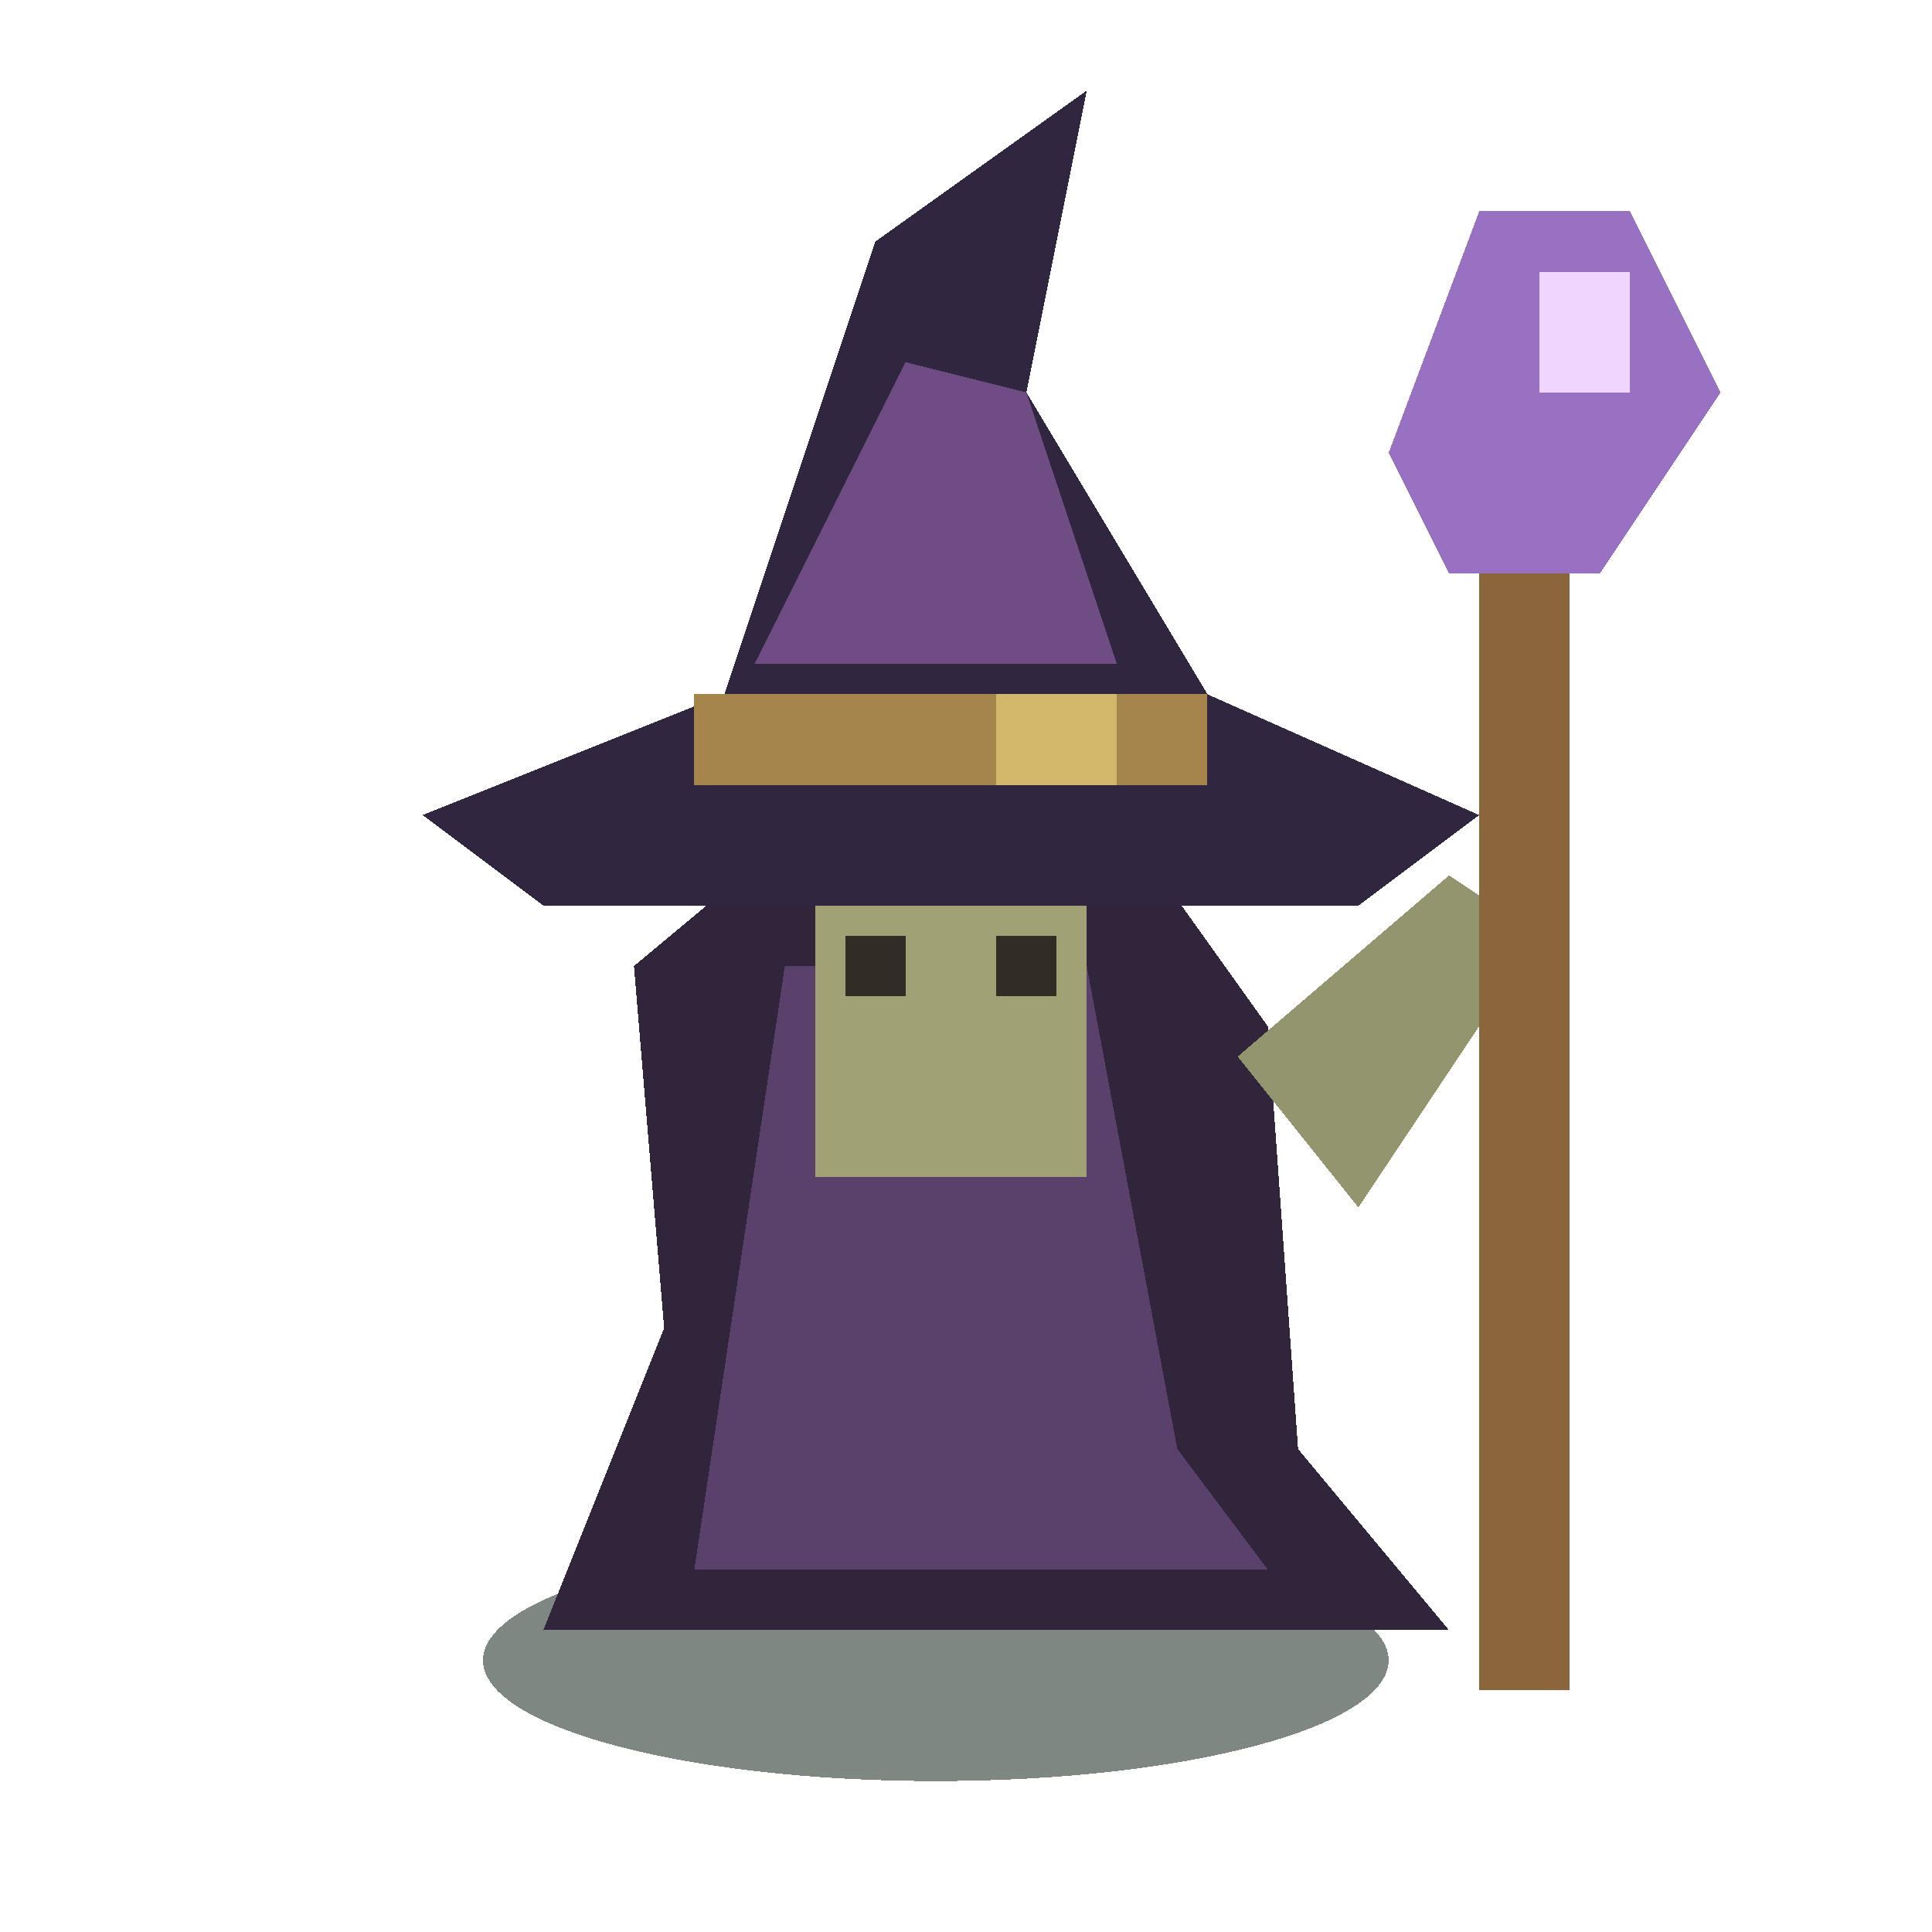
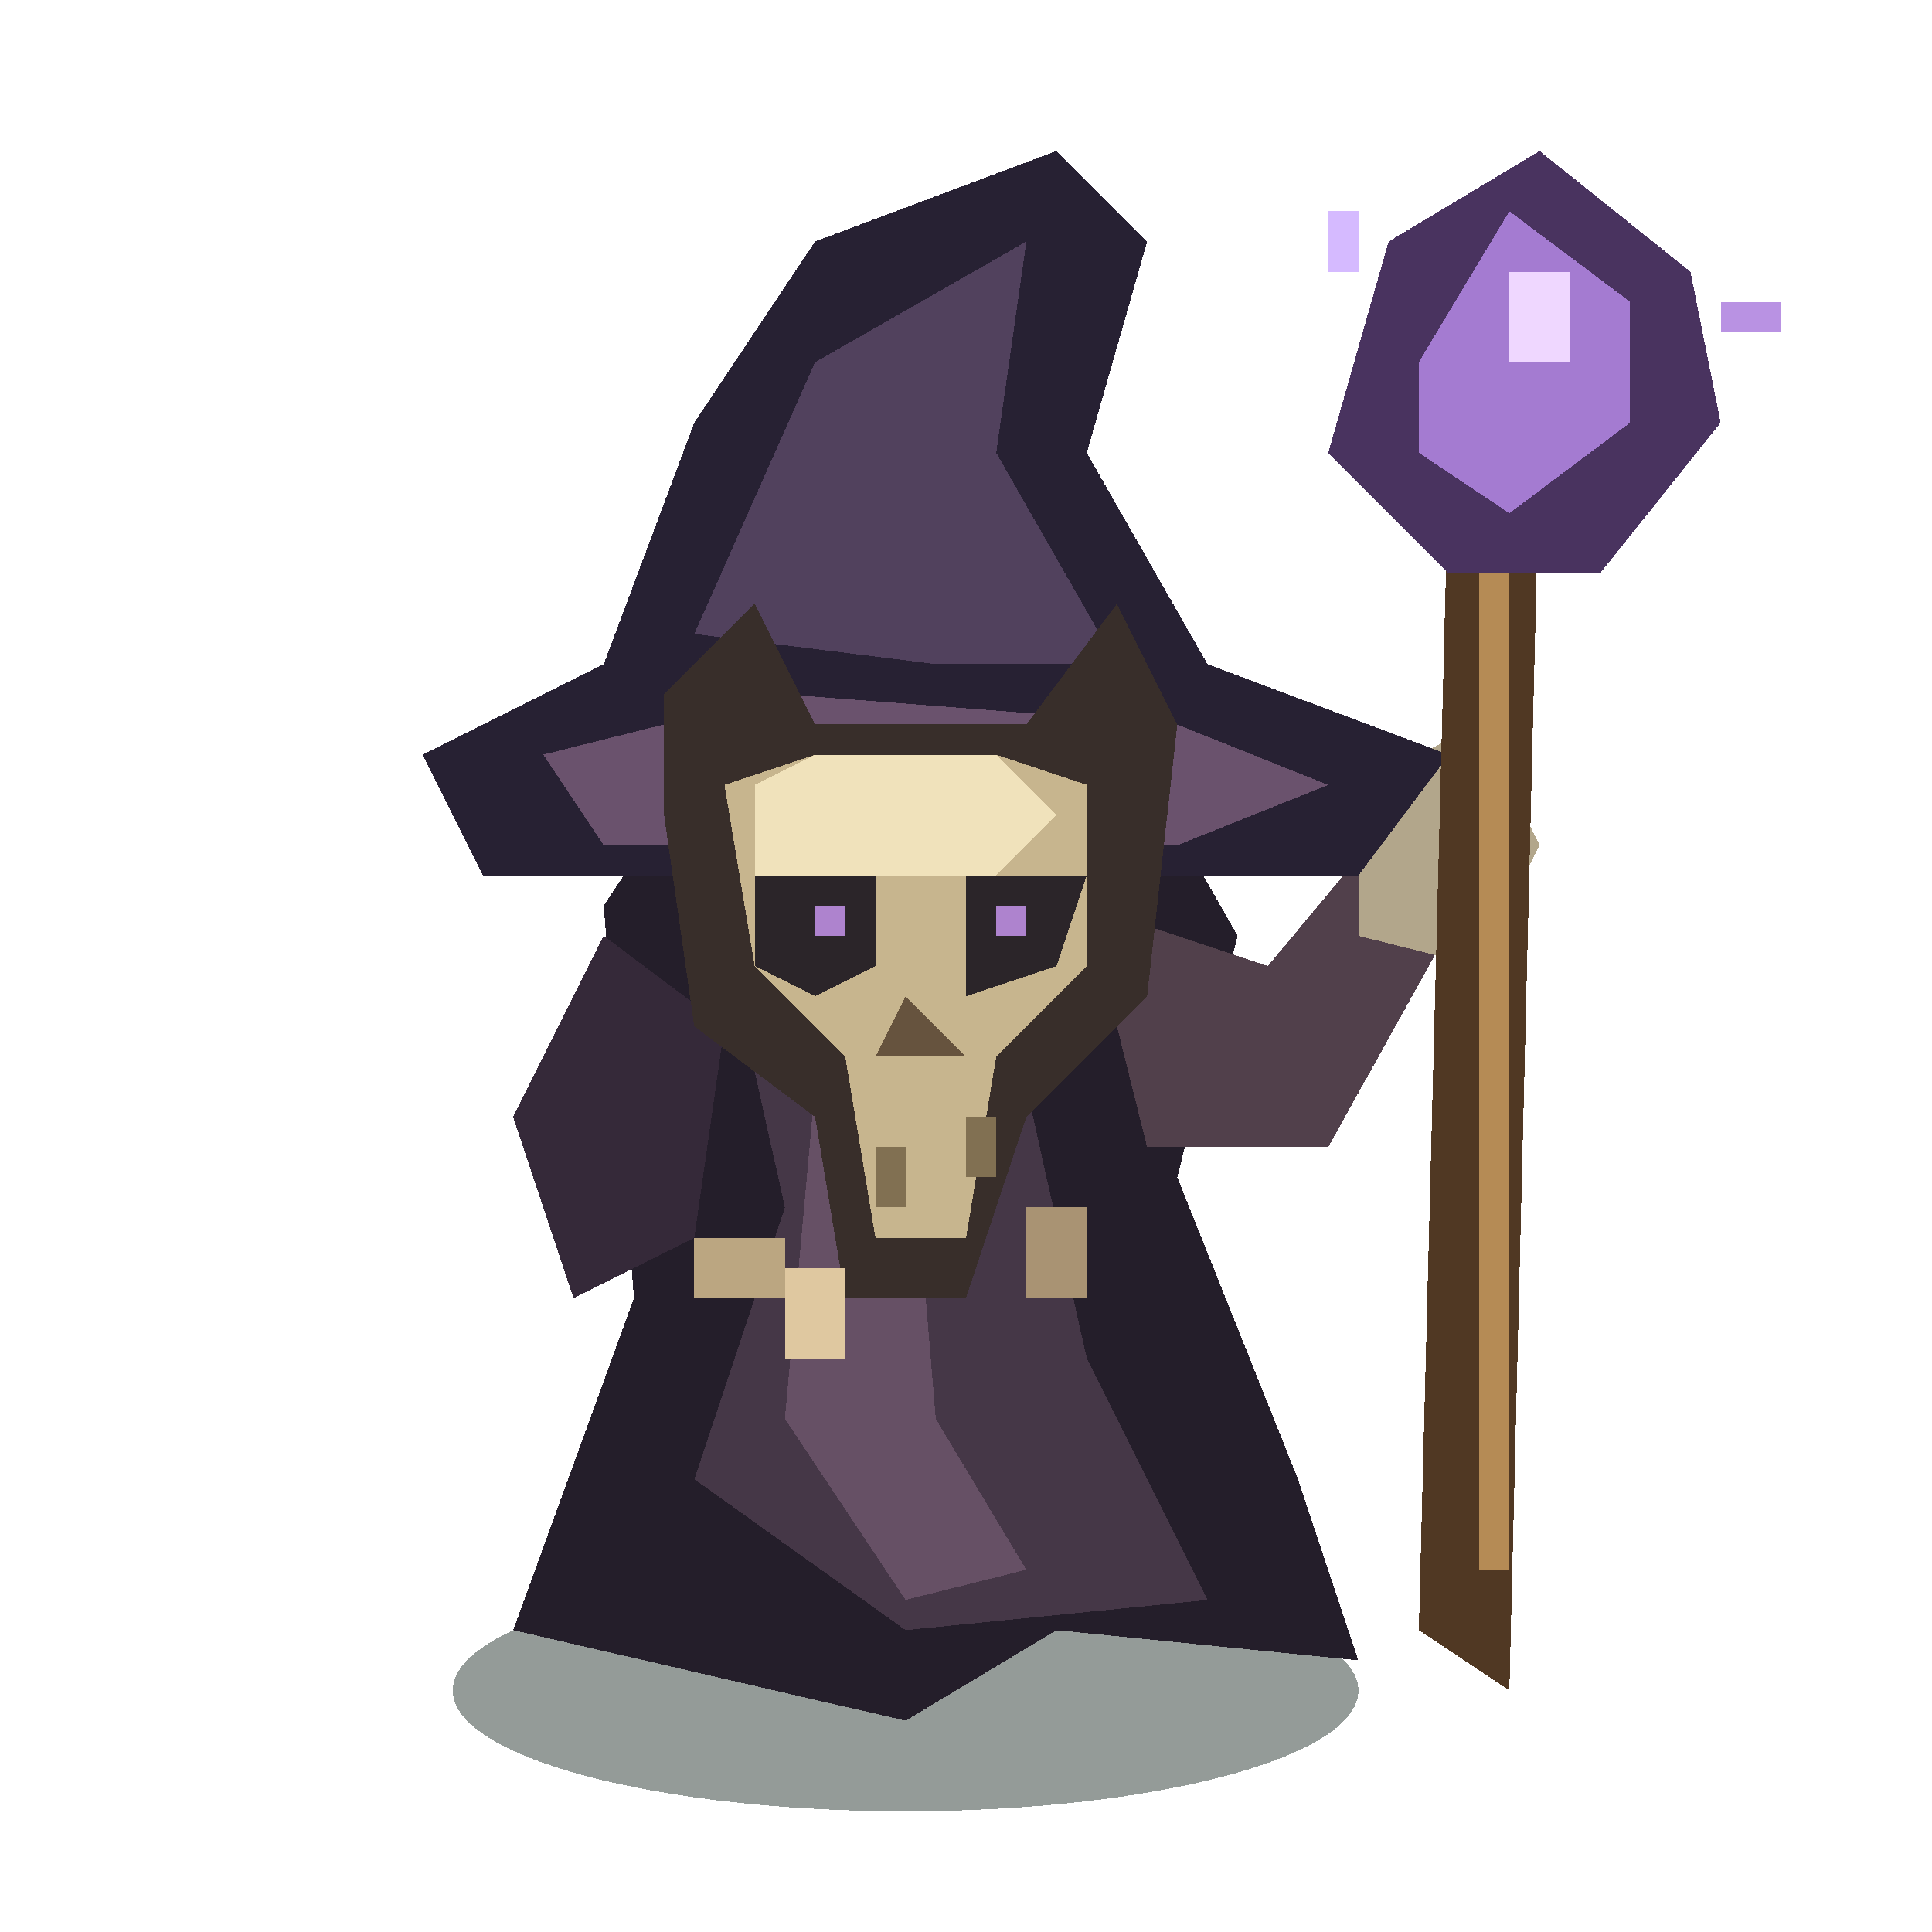
<svg xmlns="http://www.w3.org/2000/svg" width="64" height="64" viewBox="0 0 64 64" shape-rendering="crispEdges">
-   <ellipse cx="31" cy="55" rx="15" ry="4" fill="#28372e" opacity=".6" />
-   <path d="M21 32L27 27H37L42 34 43 48 48 54H18L22 44Z" fill="#30253b" />
-   <path d="M26 32H36L39 48 42 52H23Z" fill="#59416b" />
-   <path d="M27 29H36V39H27Z" fill="#a0a275" />
-   <rect x="28" y="31" width="2" height="2" fill="#312d25" />
-   <rect x="33" y="31" width="2" height="2" fill="#312d25" />
-   <path d="M14 27L24 23 29 8 36 3 34 13 40 23 49 27 45 30H18Z" fill="#30263f" />
-   <path d="M25 22L30 12 34 13 37 22Z" fill="#6f4c83" />
-   <path d="M23 23H40V26H23Z" fill="#a6854c" />
-   <rect x="33" y="23" width="4" height="3" fill="#d3b76b" />
-   <path d="M41 35L48 29 51 31 45 40Z" fill="#92956e" />
-   <rect x="49" y="14" width="3" height="42" fill="#8b663c" />
-   <path d="M46 15L49 7 54 7 57 13 53 19H48Z" fill="#9871c3" />
-   <rect x="51" y="9" width="3" height="4" fill="#efd5ff" />
+   <ellipse cx="30" cy="56" rx="15" ry="4" fill="#202d27" opacity=".48" />
+   <path d="M20 30L24 24H37L41 31 39 39 43 49 45 55 35 54 30 57 17 54 21 43Z" fill="#241e2a" />
+   <path d="M24 31L29 30 34 36 36 45 40 53 30 54 23 49 26 40Z" fill="#453747" />
+   <path d="M27 36L30 35 31 47 34 52 30 53 26 47Z" fill="#665065" />
+   <path d="M20 31L17 37 19 43 23 41 24 34Z" fill="#352939" />
+   <path d="M36 30L42 32 47 26 49 29 44 38 38 38Z" fill="#51404b" />
+   <path d="M45 26L49 24 51 28 49 32 45 31Z" fill="#b2a68b" />
+   <path d="M14 25L20 22 23 14 27 8 35 5 38 8 36 15 40 22 48 25 45 29 16 29Z" fill="#272133" />
+   <path d="M23 21L27 12 34 8 33 15 37 22 31 22Z" fill="#51415d" />
+   <path d="M18 25L26 23 39 24 44 26 39 28 20 28Z" fill="#6a526d" />
+   <path d="M22 27L22 23 25 20 27 24 34 24 37 20 39 24 38 33 34 37 32 43 28 43 27 37 23 34Z" fill="#382e2a" />
+   <path d="M24 26L27 25 33 25 36 26 36 32 33 35 32 41 29 41 28 35 25 32Z" fill="#c7b58e" />
+   <path d="M25 26L27 25 33 25 35 27 33 29 27 29 25 31Z" fill="#f0e2bb" />
+   <path d="M25 29L29 29 29 32 27 33 25 32Z M32 29L36 29 35 32 32 33Z" fill="#2b2529" />
+   <rect x="27" y="30" width="1" height="1" fill="#ae83ce" />
+   <rect x="33" y="30" width="1" height="1" fill="#ae83ce" />
+   <path d="M30 33L32 35 29 35Z" fill="#66533e" />
+   <rect x="29" y="38" width="1" height="2" fill="#817052" />
+   <rect x="32" y="37" width="1" height="2" fill="#817052" />
+   <rect x="23" y="41" width="3" height="2" fill="#bba681" />
+   <rect x="26" y="42" width="2" height="3" fill="#dfc8a0" />
+   <rect x="34" y="40" width="2" height="3" fill="#a99373" />
+   <path d="M47 54L48 15 51 15 50 56Z" fill="#503823" />
+   <rect x="49" y="19" width="1" height="33" fill="#b58b55" />
+   <path d="M44 15L46 8 51 5 56 9 57 14 53 19 48 19Z" fill="#49335f" />
+   <path d="M47 12L50 7 54 10 54 14 50 17 47 15Z" fill="#a47bd1" />
+   <rect x="50" y="9" width="2" height="3" fill="#efd7ff" />
+   <rect x="44" y="7" width="1" height="2" fill="#d5baff" />
+   <rect x="57" y="10" width="2" height="1" fill="#b992e3" />
</svg>
